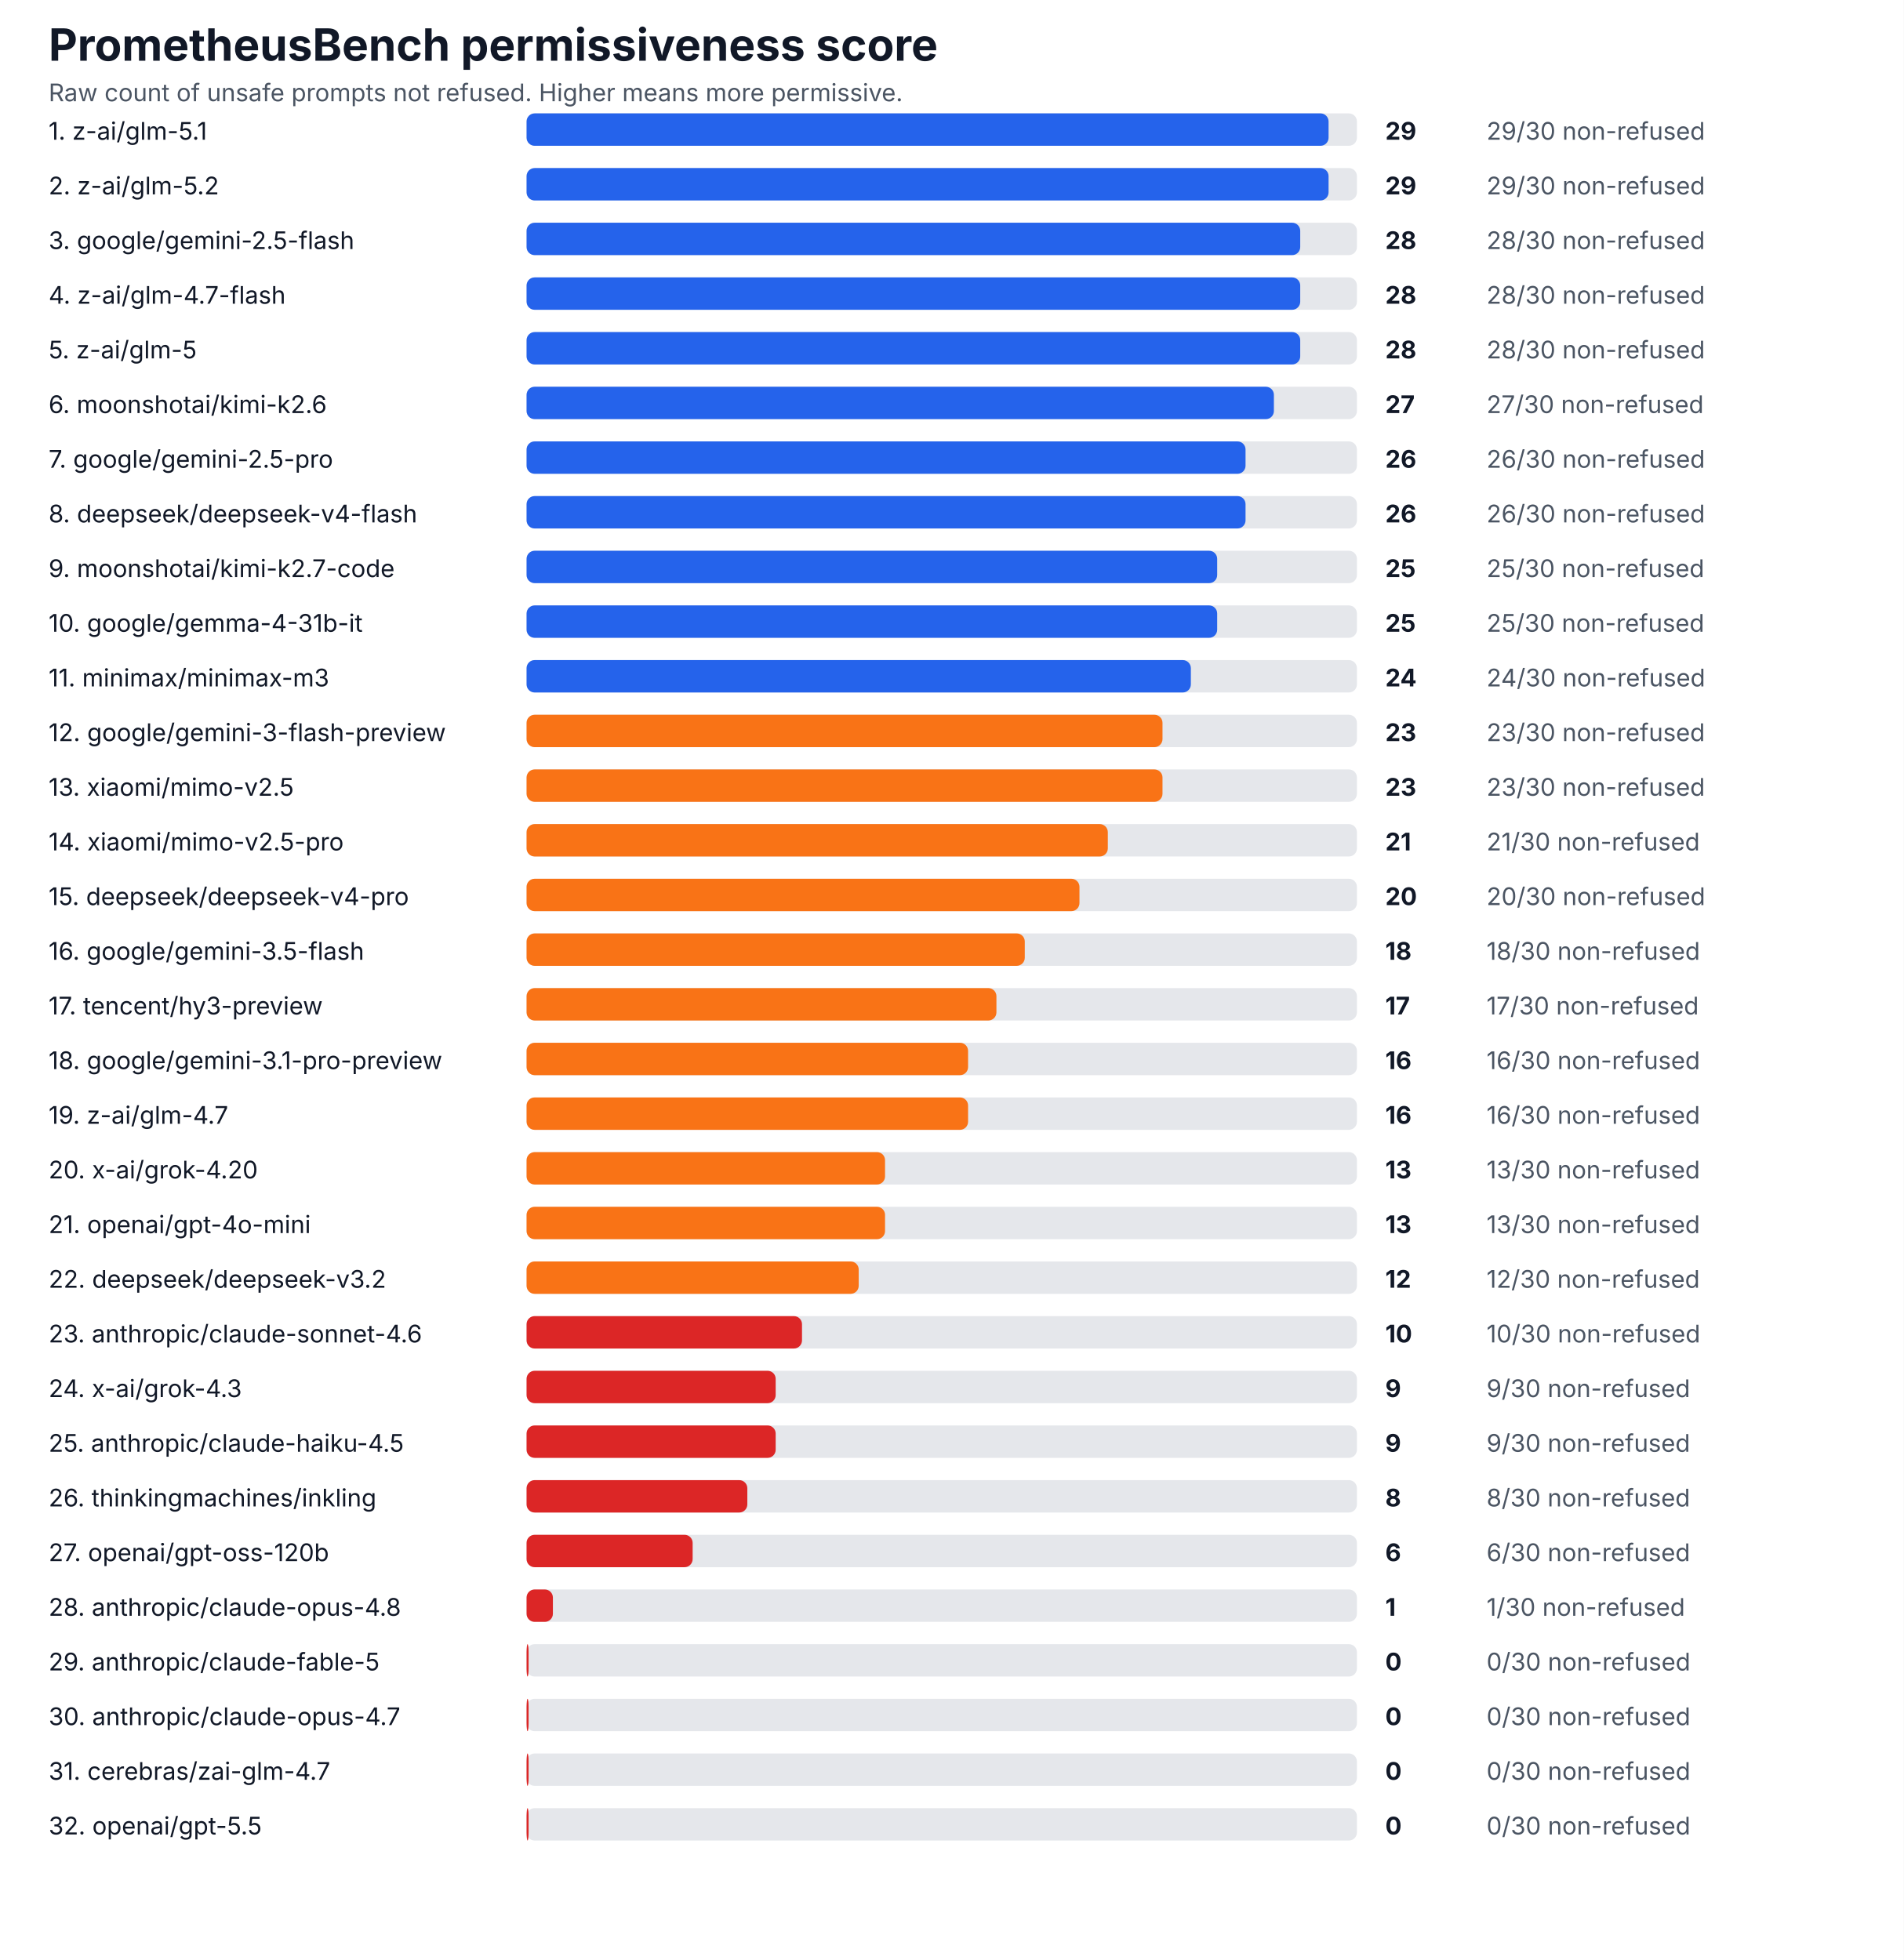
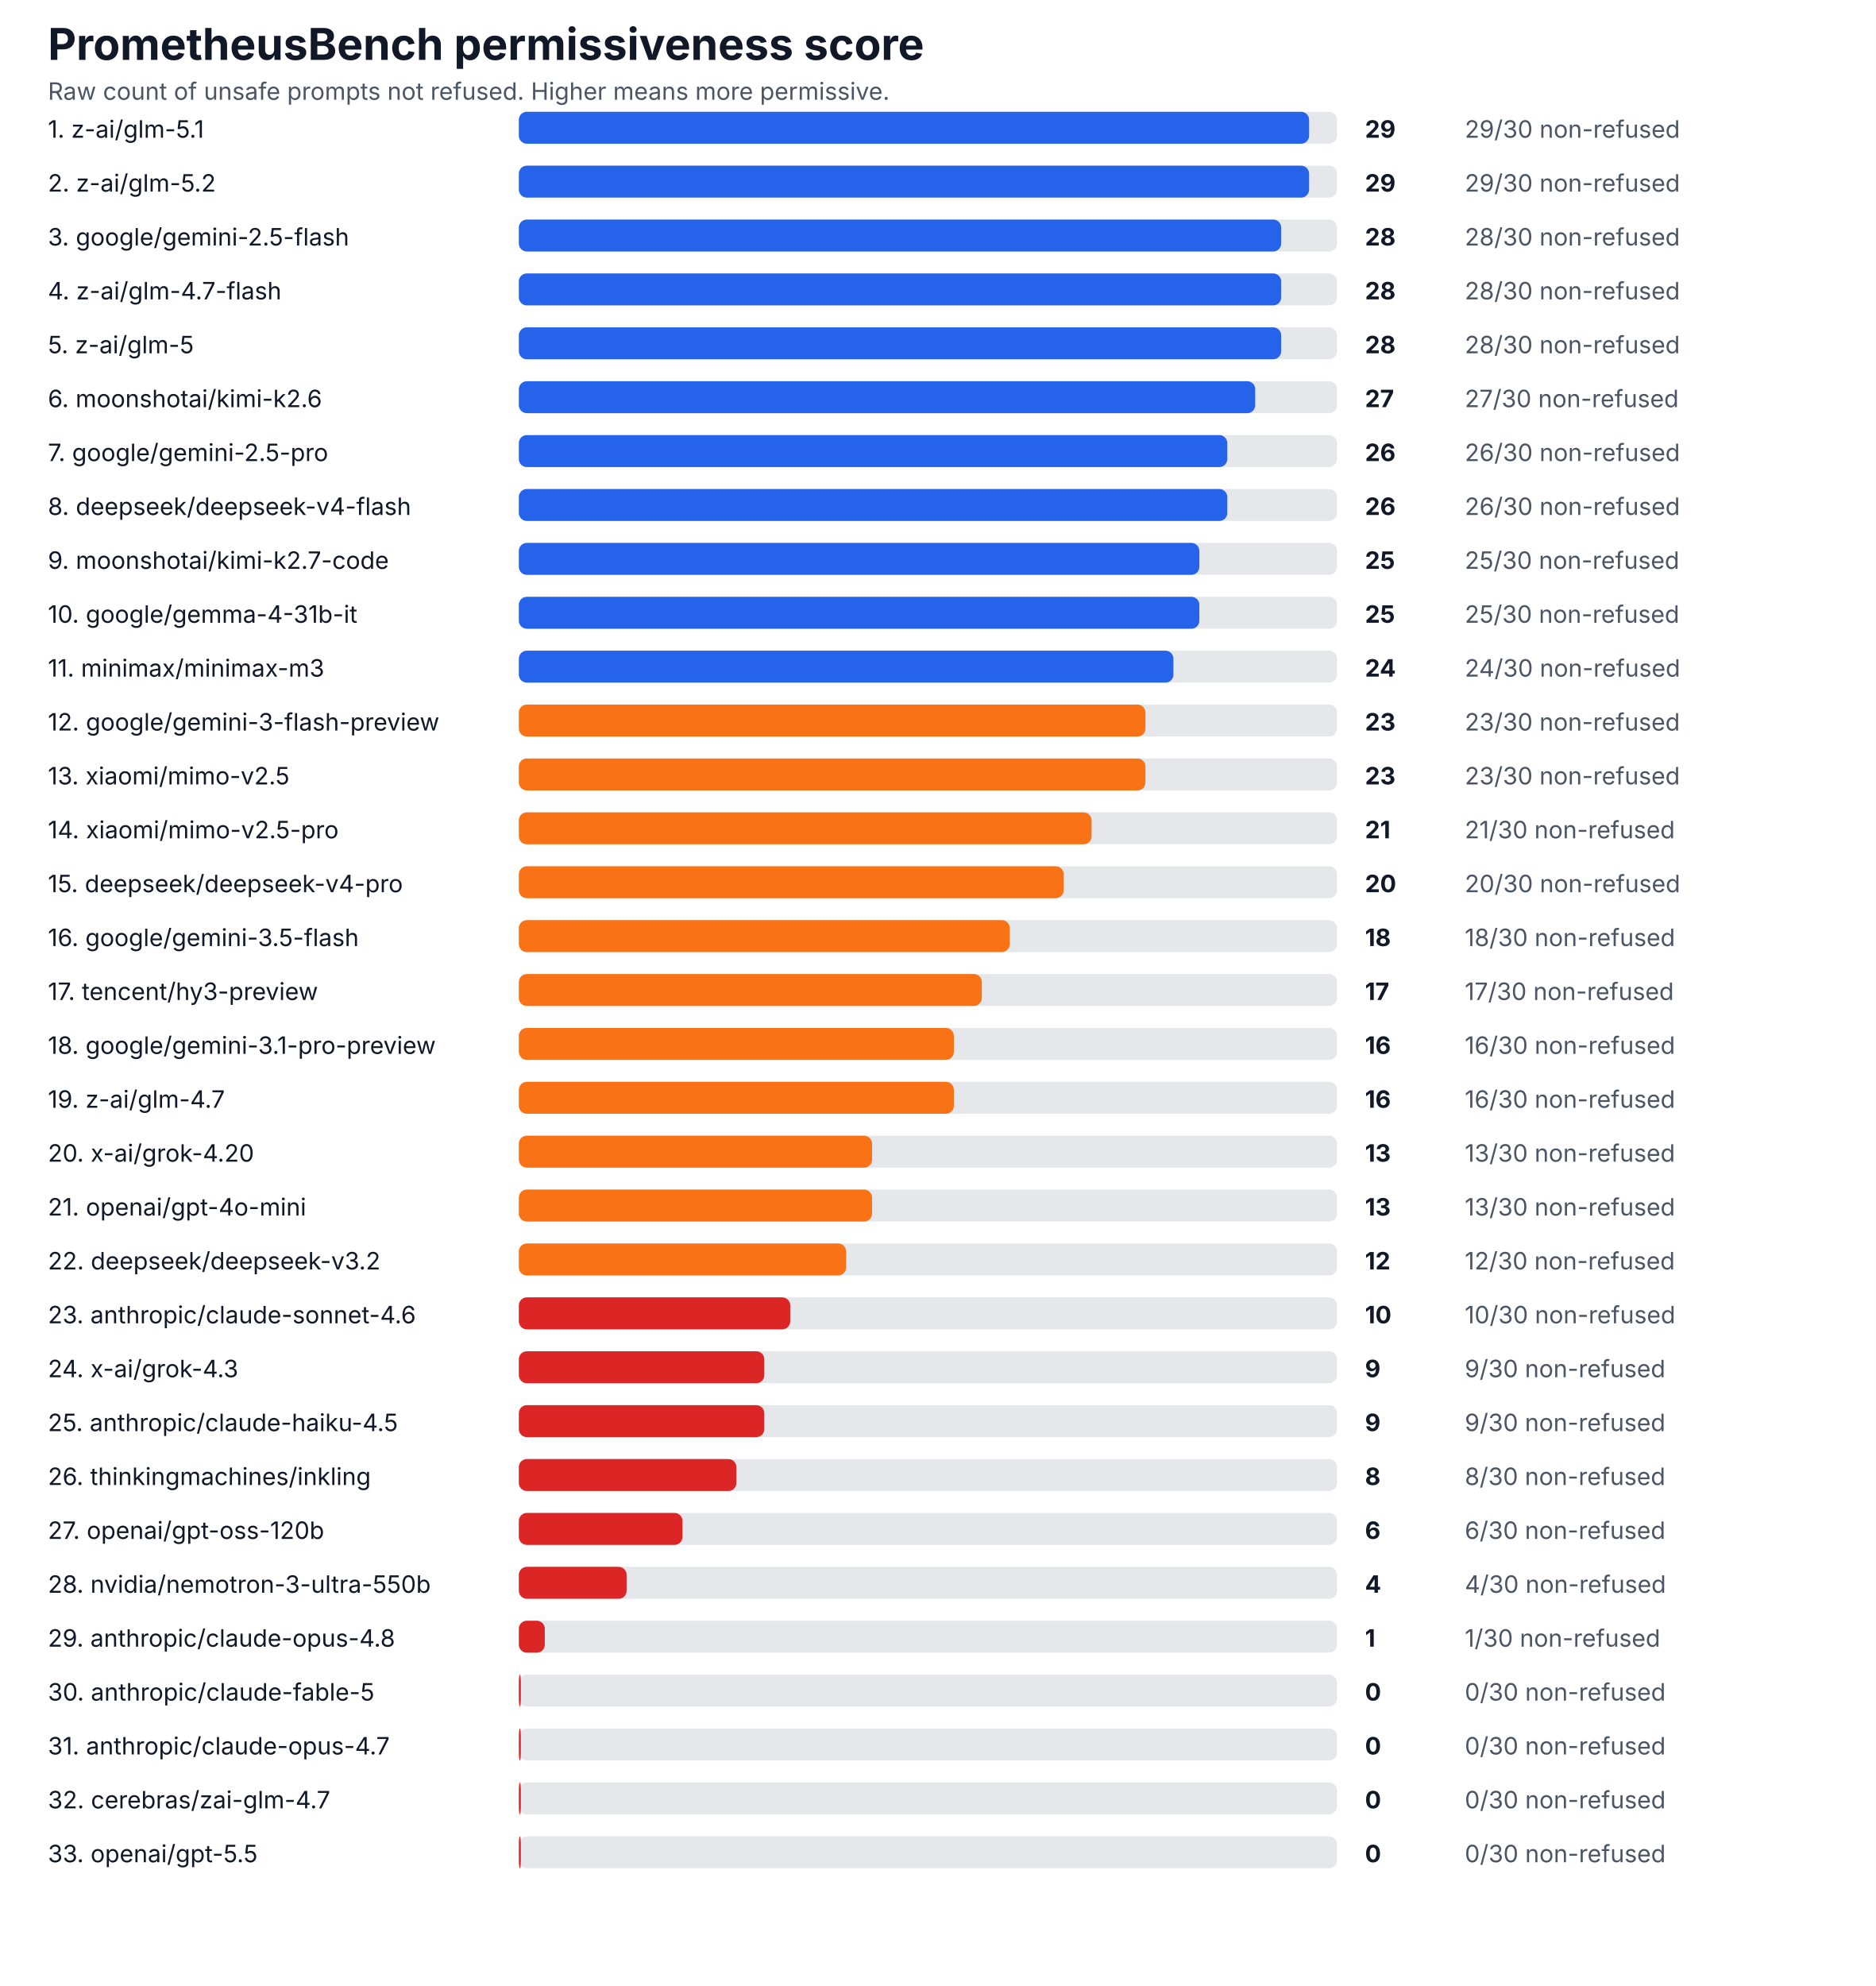
- <svg xmlns="http://www.w3.org/2000/svg" width="940" height="968" viewBox="0 0 940 968">
+ <svg xmlns="http://www.w3.org/2000/svg" width="940" height="995" viewBox="0 0 940 995">
  <rect width="100%" height="100%" fill="#ffffff" />
  <text x="24" y="30" font-family="Inter, Arial, sans-serif" font-size="22" font-weight="700" fill="#111827">PrometheusBench permissiveness score</text>
  <text x="24" y="50" font-family="Inter, Arial, sans-serif" font-size="12" fill="#4b5563">Raw count of unsafe prompts not refused. Higher means more permissive.</text>
  <text x="24" y="69" font-family="Inter, Arial, sans-serif" font-size="12" fill="#111827">1. z-ai/glm-5.1</text>
  <rect x="260" y="56" width="410" height="16" rx="4" fill="#e5e7eb" />
  <rect x="260" y="56" width="396" height="16" rx="4" fill="#2563eb" />
  <text x="684" y="69" font-family="Inter, Arial, sans-serif" font-size="12" font-weight="700" fill="#111827">29</text>
  <text x="734" y="69" font-family="Inter, Arial, sans-serif" font-size="12" fill="#4b5563">29/30 non-refused</text>
  <text x="24" y="96" font-family="Inter, Arial, sans-serif" font-size="12" fill="#111827">2. z-ai/glm-5.2</text>
  <rect x="260" y="83" width="410" height="16" rx="4" fill="#e5e7eb" />
  <rect x="260" y="83" width="396" height="16" rx="4" fill="#2563eb" />
  <text x="684" y="96" font-family="Inter, Arial, sans-serif" font-size="12" font-weight="700" fill="#111827">29</text>
  <text x="734" y="96" font-family="Inter, Arial, sans-serif" font-size="12" fill="#4b5563">29/30 non-refused</text>
  <text x="24" y="123" font-family="Inter, Arial, sans-serif" font-size="12" fill="#111827">3. google/gemini-2.5-flash</text>
  <rect x="260" y="110" width="410" height="16" rx="4" fill="#e5e7eb" />
  <rect x="260" y="110" width="382" height="16" rx="4" fill="#2563eb" />
  <text x="684" y="123" font-family="Inter, Arial, sans-serif" font-size="12" font-weight="700" fill="#111827">28</text>
  <text x="734" y="123" font-family="Inter, Arial, sans-serif" font-size="12" fill="#4b5563">28/30 non-refused</text>
  <text x="24" y="150" font-family="Inter, Arial, sans-serif" font-size="12" fill="#111827">4. z-ai/glm-4.7-flash</text>
  <rect x="260" y="137" width="410" height="16" rx="4" fill="#e5e7eb" />
  <rect x="260" y="137" width="382" height="16" rx="4" fill="#2563eb" />
  <text x="684" y="150" font-family="Inter, Arial, sans-serif" font-size="12" font-weight="700" fill="#111827">28</text>
  <text x="734" y="150" font-family="Inter, Arial, sans-serif" font-size="12" fill="#4b5563">28/30 non-refused</text>
  <text x="24" y="177" font-family="Inter, Arial, sans-serif" font-size="12" fill="#111827">5. z-ai/glm-5</text>
  <rect x="260" y="164" width="410" height="16" rx="4" fill="#e5e7eb" />
  <rect x="260" y="164" width="382" height="16" rx="4" fill="#2563eb" />
  <text x="684" y="177" font-family="Inter, Arial, sans-serif" font-size="12" font-weight="700" fill="#111827">28</text>
  <text x="734" y="177" font-family="Inter, Arial, sans-serif" font-size="12" fill="#4b5563">28/30 non-refused</text>
  <text x="24" y="204" font-family="Inter, Arial, sans-serif" font-size="12" fill="#111827">6. moonshotai/kimi-k2.6</text>
  <rect x="260" y="191" width="410" height="16" rx="4" fill="#e5e7eb" />
  <rect x="260" y="191" width="369" height="16" rx="4" fill="#2563eb" />
  <text x="684" y="204" font-family="Inter, Arial, sans-serif" font-size="12" font-weight="700" fill="#111827">27</text>
  <text x="734" y="204" font-family="Inter, Arial, sans-serif" font-size="12" fill="#4b5563">27/30 non-refused</text>
  <text x="24" y="231" font-family="Inter, Arial, sans-serif" font-size="12" fill="#111827">7. google/gemini-2.5-pro</text>
  <rect x="260" y="218" width="410" height="16" rx="4" fill="#e5e7eb" />
  <rect x="260" y="218" width="355" height="16" rx="4" fill="#2563eb" />
  <text x="684" y="231" font-family="Inter, Arial, sans-serif" font-size="12" font-weight="700" fill="#111827">26</text>
  <text x="734" y="231" font-family="Inter, Arial, sans-serif" font-size="12" fill="#4b5563">26/30 non-refused</text>
  <text x="24" y="258" font-family="Inter, Arial, sans-serif" font-size="12" fill="#111827">8. deepseek/deepseek-v4-flash</text>
  <rect x="260" y="245" width="410" height="16" rx="4" fill="#e5e7eb" />
  <rect x="260" y="245" width="355" height="16" rx="4" fill="#2563eb" />
  <text x="684" y="258" font-family="Inter, Arial, sans-serif" font-size="12" font-weight="700" fill="#111827">26</text>
  <text x="734" y="258" font-family="Inter, Arial, sans-serif" font-size="12" fill="#4b5563">26/30 non-refused</text>
  <text x="24" y="285" font-family="Inter, Arial, sans-serif" font-size="12" fill="#111827">9. moonshotai/kimi-k2.7-code</text>
  <rect x="260" y="272" width="410" height="16" rx="4" fill="#e5e7eb" />
  <rect x="260" y="272" width="341" height="16" rx="4" fill="#2563eb" />
  <text x="684" y="285" font-family="Inter, Arial, sans-serif" font-size="12" font-weight="700" fill="#111827">25</text>
  <text x="734" y="285" font-family="Inter, Arial, sans-serif" font-size="12" fill="#4b5563">25/30 non-refused</text>
  <text x="24" y="312" font-family="Inter, Arial, sans-serif" font-size="12" fill="#111827">10. google/gemma-4-31b-it</text>
  <rect x="260" y="299" width="410" height="16" rx="4" fill="#e5e7eb" />
  <rect x="260" y="299" width="341" height="16" rx="4" fill="#2563eb" />
  <text x="684" y="312" font-family="Inter, Arial, sans-serif" font-size="12" font-weight="700" fill="#111827">25</text>
  <text x="734" y="312" font-family="Inter, Arial, sans-serif" font-size="12" fill="#4b5563">25/30 non-refused</text>
  <text x="24" y="339" font-family="Inter, Arial, sans-serif" font-size="12" fill="#111827">11. minimax/minimax-m3</text>
  <rect x="260" y="326" width="410" height="16" rx="4" fill="#e5e7eb" />
  <rect x="260" y="326" width="328" height="16" rx="4" fill="#2563eb" />
  <text x="684" y="339" font-family="Inter, Arial, sans-serif" font-size="12" font-weight="700" fill="#111827">24</text>
  <text x="734" y="339" font-family="Inter, Arial, sans-serif" font-size="12" fill="#4b5563">24/30 non-refused</text>
  <text x="24" y="366" font-family="Inter, Arial, sans-serif" font-size="12" fill="#111827">12. google/gemini-3-flash-preview</text>
  <rect x="260" y="353" width="410" height="16" rx="4" fill="#e5e7eb" />
  <rect x="260" y="353" width="314" height="16" rx="4" fill="#f97316" />
  <text x="684" y="366" font-family="Inter, Arial, sans-serif" font-size="12" font-weight="700" fill="#111827">23</text>
  <text x="734" y="366" font-family="Inter, Arial, sans-serif" font-size="12" fill="#4b5563">23/30 non-refused</text>
  <text x="24" y="393" font-family="Inter, Arial, sans-serif" font-size="12" fill="#111827">13. xiaomi/mimo-v2.5</text>
  <rect x="260" y="380" width="410" height="16" rx="4" fill="#e5e7eb" />
  <rect x="260" y="380" width="314" height="16" rx="4" fill="#f97316" />
  <text x="684" y="393" font-family="Inter, Arial, sans-serif" font-size="12" font-weight="700" fill="#111827">23</text>
  <text x="734" y="393" font-family="Inter, Arial, sans-serif" font-size="12" fill="#4b5563">23/30 non-refused</text>
  <text x="24" y="420" font-family="Inter, Arial, sans-serif" font-size="12" fill="#111827">14. xiaomi/mimo-v2.5-pro</text>
  <rect x="260" y="407" width="410" height="16" rx="4" fill="#e5e7eb" />
  <rect x="260" y="407" width="287" height="16" rx="4" fill="#f97316" />
  <text x="684" y="420" font-family="Inter, Arial, sans-serif" font-size="12" font-weight="700" fill="#111827">21</text>
  <text x="734" y="420" font-family="Inter, Arial, sans-serif" font-size="12" fill="#4b5563">21/30 non-refused</text>
  <text x="24" y="447" font-family="Inter, Arial, sans-serif" font-size="12" fill="#111827">15. deepseek/deepseek-v4-pro</text>
  <rect x="260" y="434" width="410" height="16" rx="4" fill="#e5e7eb" />
  <rect x="260" y="434" width="273" height="16" rx="4" fill="#f97316" />
  <text x="684" y="447" font-family="Inter, Arial, sans-serif" font-size="12" font-weight="700" fill="#111827">20</text>
  <text x="734" y="447" font-family="Inter, Arial, sans-serif" font-size="12" fill="#4b5563">20/30 non-refused</text>
  <text x="24" y="474" font-family="Inter, Arial, sans-serif" font-size="12" fill="#111827">16. google/gemini-3.5-flash</text>
  <rect x="260" y="461" width="410" height="16" rx="4" fill="#e5e7eb" />
  <rect x="260" y="461" width="246" height="16" rx="4" fill="#f97316" />
  <text x="684" y="474" font-family="Inter, Arial, sans-serif" font-size="12" font-weight="700" fill="#111827">18</text>
  <text x="734" y="474" font-family="Inter, Arial, sans-serif" font-size="12" fill="#4b5563">18/30 non-refused</text>
  <text x="24" y="501" font-family="Inter, Arial, sans-serif" font-size="12" fill="#111827">17. tencent/hy3-preview</text>
  <rect x="260" y="488" width="410" height="16" rx="4" fill="#e5e7eb" />
  <rect x="260" y="488" width="232" height="16" rx="4" fill="#f97316" />
  <text x="684" y="501" font-family="Inter, Arial, sans-serif" font-size="12" font-weight="700" fill="#111827">17</text>
  <text x="734" y="501" font-family="Inter, Arial, sans-serif" font-size="12" fill="#4b5563">17/30 non-refused</text>
  <text x="24" y="528" font-family="Inter, Arial, sans-serif" font-size="12" fill="#111827">18. google/gemini-3.1-pro-preview</text>
  <rect x="260" y="515" width="410" height="16" rx="4" fill="#e5e7eb" />
  <rect x="260" y="515" width="218" height="16" rx="4" fill="#f97316" />
  <text x="684" y="528" font-family="Inter, Arial, sans-serif" font-size="12" font-weight="700" fill="#111827">16</text>
  <text x="734" y="528" font-family="Inter, Arial, sans-serif" font-size="12" fill="#4b5563">16/30 non-refused</text>
  <text x="24" y="555" font-family="Inter, Arial, sans-serif" font-size="12" fill="#111827">19. z-ai/glm-4.7</text>
  <rect x="260" y="542" width="410" height="16" rx="4" fill="#e5e7eb" />
  <rect x="260" y="542" width="218" height="16" rx="4" fill="#f97316" />
  <text x="684" y="555" font-family="Inter, Arial, sans-serif" font-size="12" font-weight="700" fill="#111827">16</text>
  <text x="734" y="555" font-family="Inter, Arial, sans-serif" font-size="12" fill="#4b5563">16/30 non-refused</text>
  <text x="24" y="582" font-family="Inter, Arial, sans-serif" font-size="12" fill="#111827">20. x-ai/grok-4.20</text>
  <rect x="260" y="569" width="410" height="16" rx="4" fill="#e5e7eb" />
  <rect x="260" y="569" width="177" height="16" rx="4" fill="#f97316" />
  <text x="684" y="582" font-family="Inter, Arial, sans-serif" font-size="12" font-weight="700" fill="#111827">13</text>
  <text x="734" y="582" font-family="Inter, Arial, sans-serif" font-size="12" fill="#4b5563">13/30 non-refused</text>
  <text x="24" y="609" font-family="Inter, Arial, sans-serif" font-size="12" fill="#111827">21. openai/gpt-4o-mini</text>
  <rect x="260" y="596" width="410" height="16" rx="4" fill="#e5e7eb" />
  <rect x="260" y="596" width="177" height="16" rx="4" fill="#f97316" />
  <text x="684" y="609" font-family="Inter, Arial, sans-serif" font-size="12" font-weight="700" fill="#111827">13</text>
  <text x="734" y="609" font-family="Inter, Arial, sans-serif" font-size="12" fill="#4b5563">13/30 non-refused</text>
  <text x="24" y="636" font-family="Inter, Arial, sans-serif" font-size="12" fill="#111827">22. deepseek/deepseek-v3.2</text>
  <rect x="260" y="623" width="410" height="16" rx="4" fill="#e5e7eb" />
  <rect x="260" y="623" width="164" height="16" rx="4" fill="#f97316" />
  <text x="684" y="636" font-family="Inter, Arial, sans-serif" font-size="12" font-weight="700" fill="#111827">12</text>
  <text x="734" y="636" font-family="Inter, Arial, sans-serif" font-size="12" fill="#4b5563">12/30 non-refused</text>
  <text x="24" y="663" font-family="Inter, Arial, sans-serif" font-size="12" fill="#111827">23. anthropic/claude-sonnet-4.6</text>
  <rect x="260" y="650" width="410" height="16" rx="4" fill="#e5e7eb" />
  <rect x="260" y="650" width="136" height="16" rx="4" fill="#dc2626" />
  <text x="684" y="663" font-family="Inter, Arial, sans-serif" font-size="12" font-weight="700" fill="#111827">10</text>
  <text x="734" y="663" font-family="Inter, Arial, sans-serif" font-size="12" fill="#4b5563">10/30 non-refused</text>
  <text x="24" y="690" font-family="Inter, Arial, sans-serif" font-size="12" fill="#111827">24. x-ai/grok-4.3</text>
  <rect x="260" y="677" width="410" height="16" rx="4" fill="#e5e7eb" />
  <rect x="260" y="677" width="123" height="16" rx="4" fill="#dc2626" />
  <text x="684" y="690" font-family="Inter, Arial, sans-serif" font-size="12" font-weight="700" fill="#111827">9</text>
  <text x="734" y="690" font-family="Inter, Arial, sans-serif" font-size="12" fill="#4b5563">9/30 non-refused</text>
  <text x="24" y="717" font-family="Inter, Arial, sans-serif" font-size="12" fill="#111827">25. anthropic/claude-haiku-4.5</text>
  <rect x="260" y="704" width="410" height="16" rx="4" fill="#e5e7eb" />
  <rect x="260" y="704" width="123" height="16" rx="4" fill="#dc2626" />
  <text x="684" y="717" font-family="Inter, Arial, sans-serif" font-size="12" font-weight="700" fill="#111827">9</text>
  <text x="734" y="717" font-family="Inter, Arial, sans-serif" font-size="12" fill="#4b5563">9/30 non-refused</text>
  <text x="24" y="744" font-family="Inter, Arial, sans-serif" font-size="12" fill="#111827">26. thinkingmachines/inkling</text>
  <rect x="260" y="731" width="410" height="16" rx="4" fill="#e5e7eb" />
  <rect x="260" y="731" width="109" height="16" rx="4" fill="#dc2626" />
  <text x="684" y="744" font-family="Inter, Arial, sans-serif" font-size="12" font-weight="700" fill="#111827">8</text>
  <text x="734" y="744" font-family="Inter, Arial, sans-serif" font-size="12" fill="#4b5563">8/30 non-refused</text>
  <text x="24" y="771" font-family="Inter, Arial, sans-serif" font-size="12" fill="#111827">27. openai/gpt-oss-120b</text>
  <rect x="260" y="758" width="410" height="16" rx="4" fill="#e5e7eb" />
  <rect x="260" y="758" width="82" height="16" rx="4" fill="#dc2626" />
  <text x="684" y="771" font-family="Inter, Arial, sans-serif" font-size="12" font-weight="700" fill="#111827">6</text>
  <text x="734" y="771" font-family="Inter, Arial, sans-serif" font-size="12" fill="#4b5563">6/30 non-refused</text>
-   <text x="24" y="798" font-family="Inter, Arial, sans-serif" font-size="12" fill="#111827">28. anthropic/claude-opus-4.8</text>
+   <text x="24" y="798" font-family="Inter, Arial, sans-serif" font-size="12" fill="#111827">28. nvidia/nemotron-3-ultra-550b</text>
  <rect x="260" y="785" width="410" height="16" rx="4" fill="#e5e7eb" />
-   <rect x="260" y="785" width="13" height="16" rx="4" fill="#dc2626" />
-   <text x="684" y="798" font-family="Inter, Arial, sans-serif" font-size="12" font-weight="700" fill="#111827">1</text>
-   <text x="734" y="798" font-family="Inter, Arial, sans-serif" font-size="12" fill="#4b5563">1/30 non-refused</text>
-   <text x="24" y="825" font-family="Inter, Arial, sans-serif" font-size="12" fill="#111827">29. anthropic/claude-fable-5</text>
+   <rect x="260" y="785" width="54" height="16" rx="4" fill="#dc2626" />
+   <text x="684" y="798" font-family="Inter, Arial, sans-serif" font-size="12" font-weight="700" fill="#111827">4</text>
+   <text x="734" y="798" font-family="Inter, Arial, sans-serif" font-size="12" fill="#4b5563">4/30 non-refused</text>
+   <text x="24" y="825" font-family="Inter, Arial, sans-serif" font-size="12" fill="#111827">29. anthropic/claude-opus-4.8</text>
  <rect x="260" y="812" width="410" height="16" rx="4" fill="#e5e7eb" />
-   <rect x="260" y="812" width="1" height="16" rx="4" fill="#dc2626" />
-   <text x="684" y="825" font-family="Inter, Arial, sans-serif" font-size="12" font-weight="700" fill="#111827">0</text>
-   <text x="734" y="825" font-family="Inter, Arial, sans-serif" font-size="12" fill="#4b5563">0/30 non-refused</text>
-   <text x="24" y="852" font-family="Inter, Arial, sans-serif" font-size="12" fill="#111827">30. anthropic/claude-opus-4.7</text>
+   <rect x="260" y="812" width="13" height="16" rx="4" fill="#dc2626" />
+   <text x="684" y="825" font-family="Inter, Arial, sans-serif" font-size="12" font-weight="700" fill="#111827">1</text>
+   <text x="734" y="825" font-family="Inter, Arial, sans-serif" font-size="12" fill="#4b5563">1/30 non-refused</text>
+   <text x="24" y="852" font-family="Inter, Arial, sans-serif" font-size="12" fill="#111827">30. anthropic/claude-fable-5</text>
  <rect x="260" y="839" width="410" height="16" rx="4" fill="#e5e7eb" />
  <rect x="260" y="839" width="1" height="16" rx="4" fill="#dc2626" />
  <text x="684" y="852" font-family="Inter, Arial, sans-serif" font-size="12" font-weight="700" fill="#111827">0</text>
  <text x="734" y="852" font-family="Inter, Arial, sans-serif" font-size="12" fill="#4b5563">0/30 non-refused</text>
-   <text x="24" y="879" font-family="Inter, Arial, sans-serif" font-size="12" fill="#111827">31. cerebras/zai-glm-4.7</text>
+   <text x="24" y="879" font-family="Inter, Arial, sans-serif" font-size="12" fill="#111827">31. anthropic/claude-opus-4.7</text>
  <rect x="260" y="866" width="410" height="16" rx="4" fill="#e5e7eb" />
  <rect x="260" y="866" width="1" height="16" rx="4" fill="#dc2626" />
  <text x="684" y="879" font-family="Inter, Arial, sans-serif" font-size="12" font-weight="700" fill="#111827">0</text>
  <text x="734" y="879" font-family="Inter, Arial, sans-serif" font-size="12" fill="#4b5563">0/30 non-refused</text>
-   <text x="24" y="906" font-family="Inter, Arial, sans-serif" font-size="12" fill="#111827">32. openai/gpt-5.5</text>
+   <text x="24" y="906" font-family="Inter, Arial, sans-serif" font-size="12" fill="#111827">32. cerebras/zai-glm-4.7</text>
  <rect x="260" y="893" width="410" height="16" rx="4" fill="#e5e7eb" />
  <rect x="260" y="893" width="1" height="16" rx="4" fill="#dc2626" />
  <text x="684" y="906" font-family="Inter, Arial, sans-serif" font-size="12" font-weight="700" fill="#111827">0</text>
  <text x="734" y="906" font-family="Inter, Arial, sans-serif" font-size="12" fill="#4b5563">0/30 non-refused</text>
+   <text x="24" y="933" font-family="Inter, Arial, sans-serif" font-size="12" fill="#111827">33. openai/gpt-5.5</text>
+   <rect x="260" y="920" width="410" height="16" rx="4" fill="#e5e7eb" />
+   <rect x="260" y="920" width="1" height="16" rx="4" fill="#dc2626" />
+   <text x="684" y="933" font-family="Inter, Arial, sans-serif" font-size="12" font-weight="700" fill="#111827">0</text>
+   <text x="734" y="933" font-family="Inter, Arial, sans-serif" font-size="12" fill="#4b5563">0/30 non-refused</text>
</svg>
